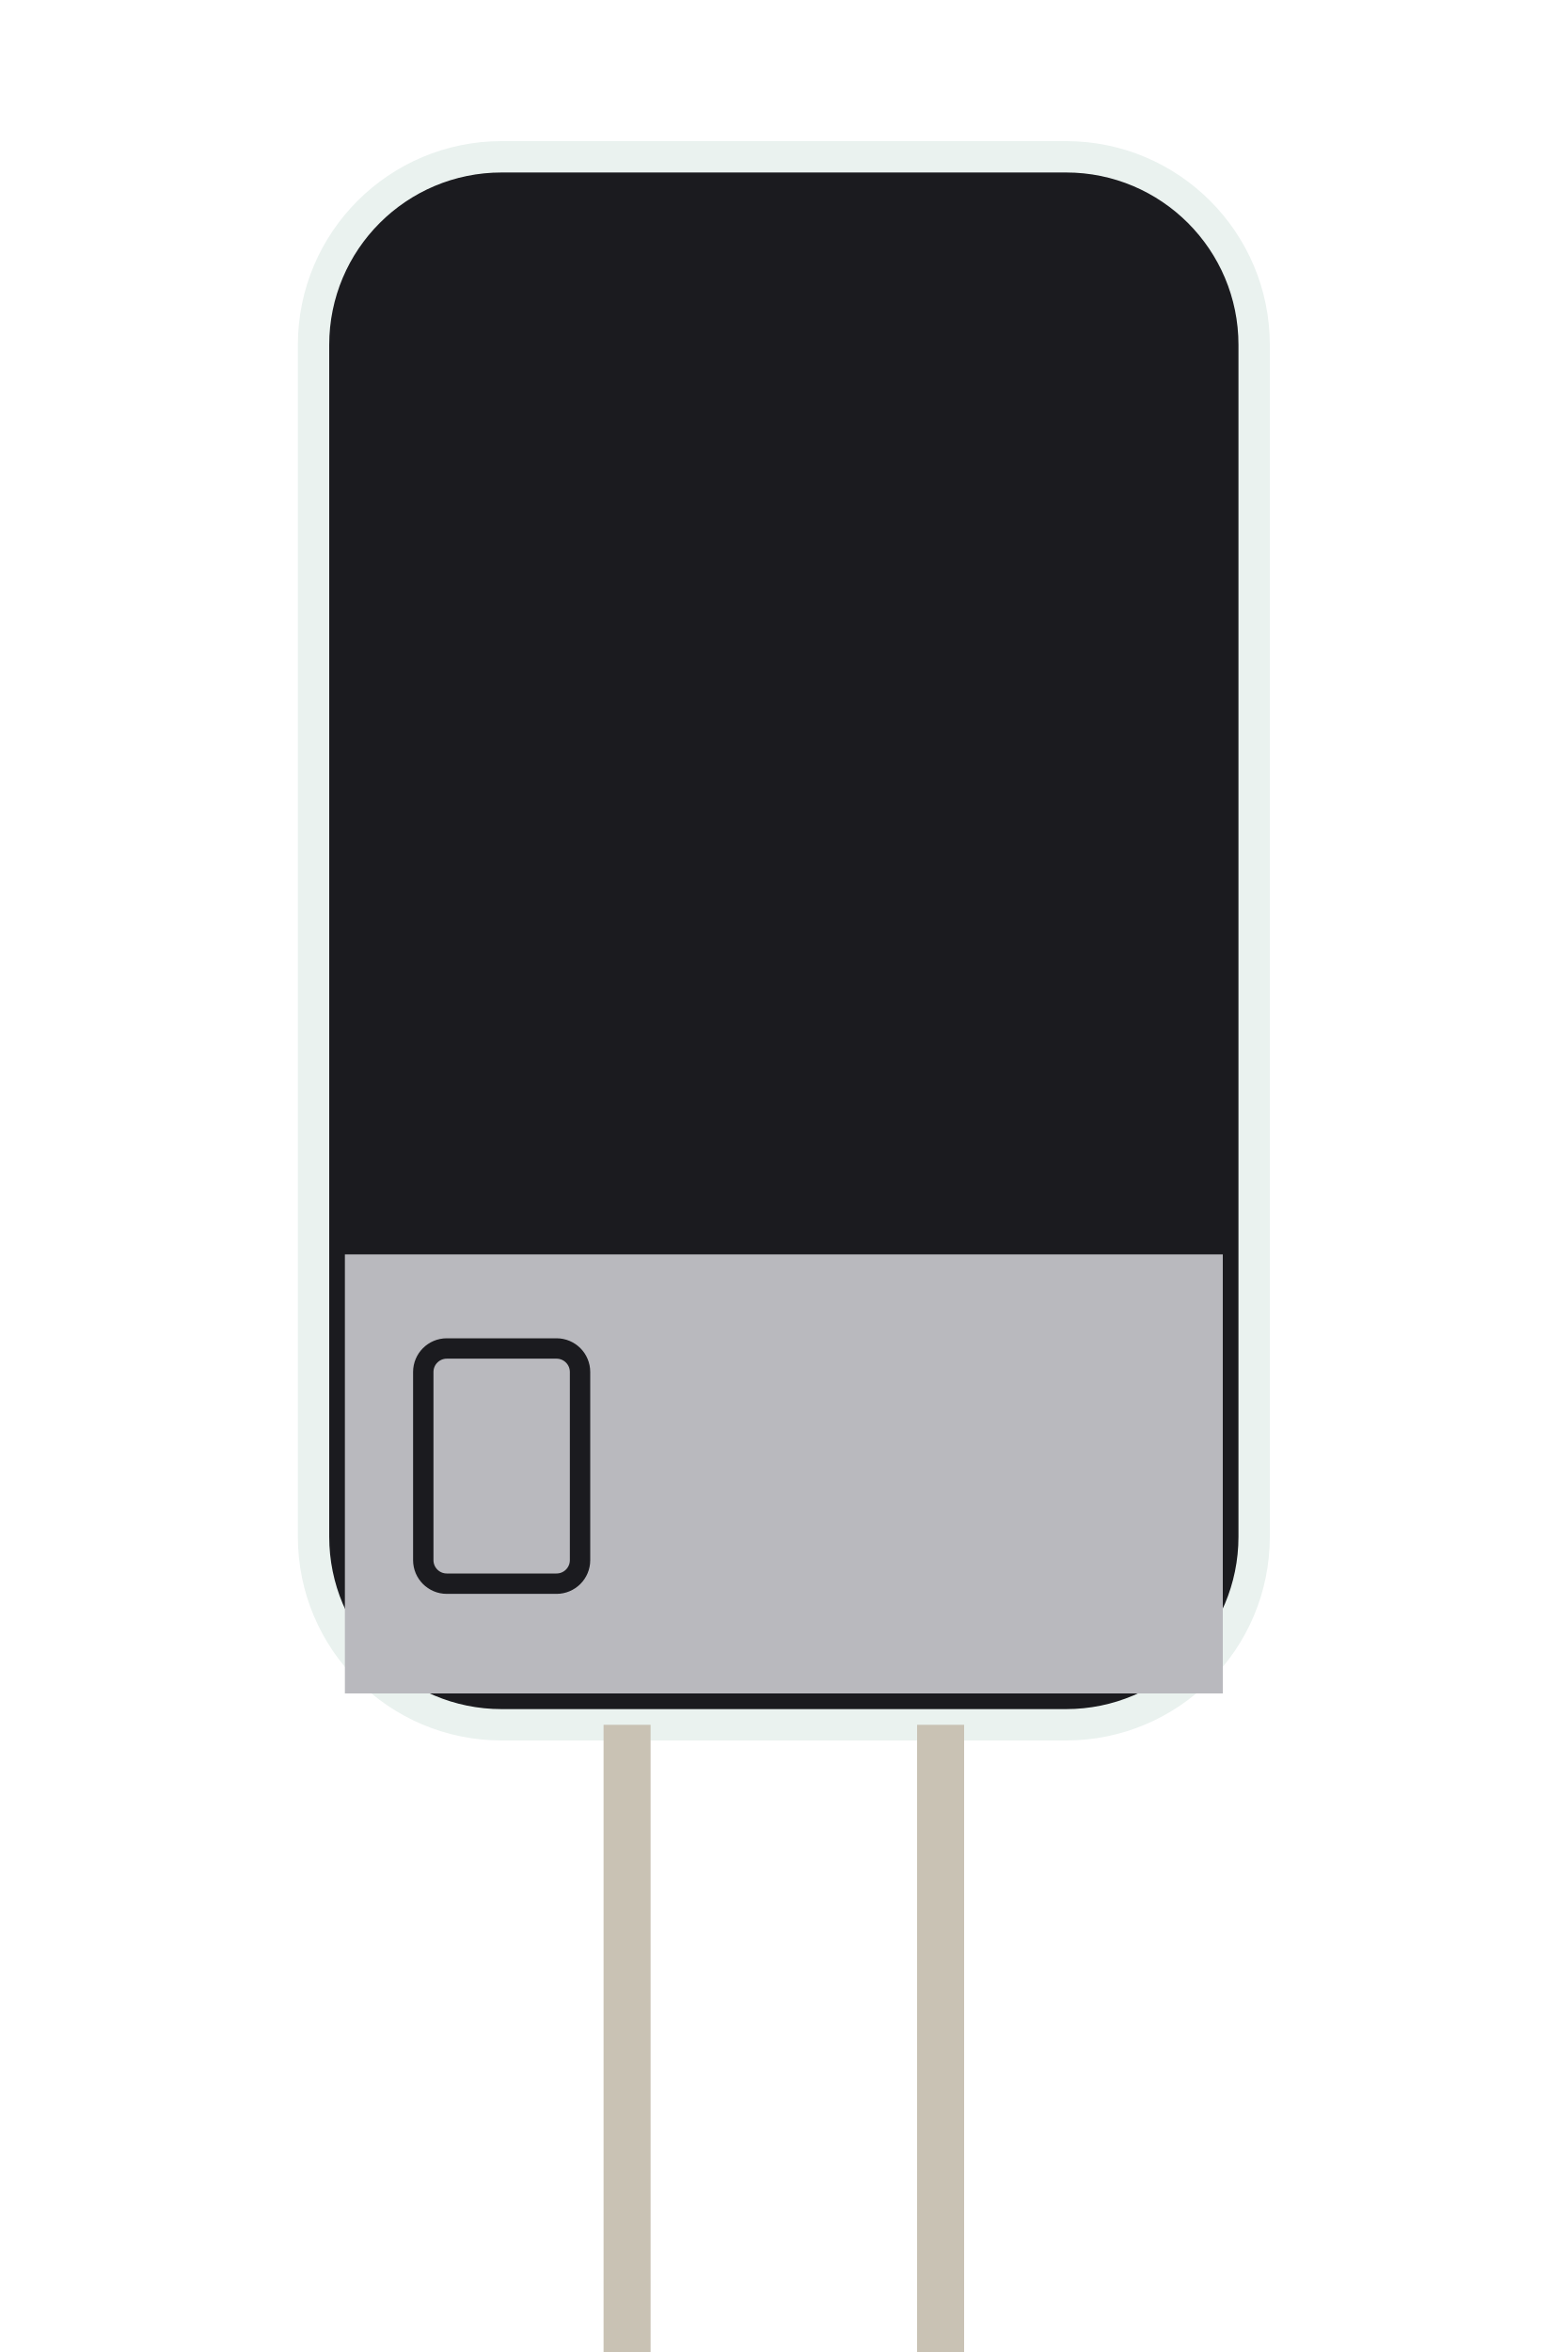
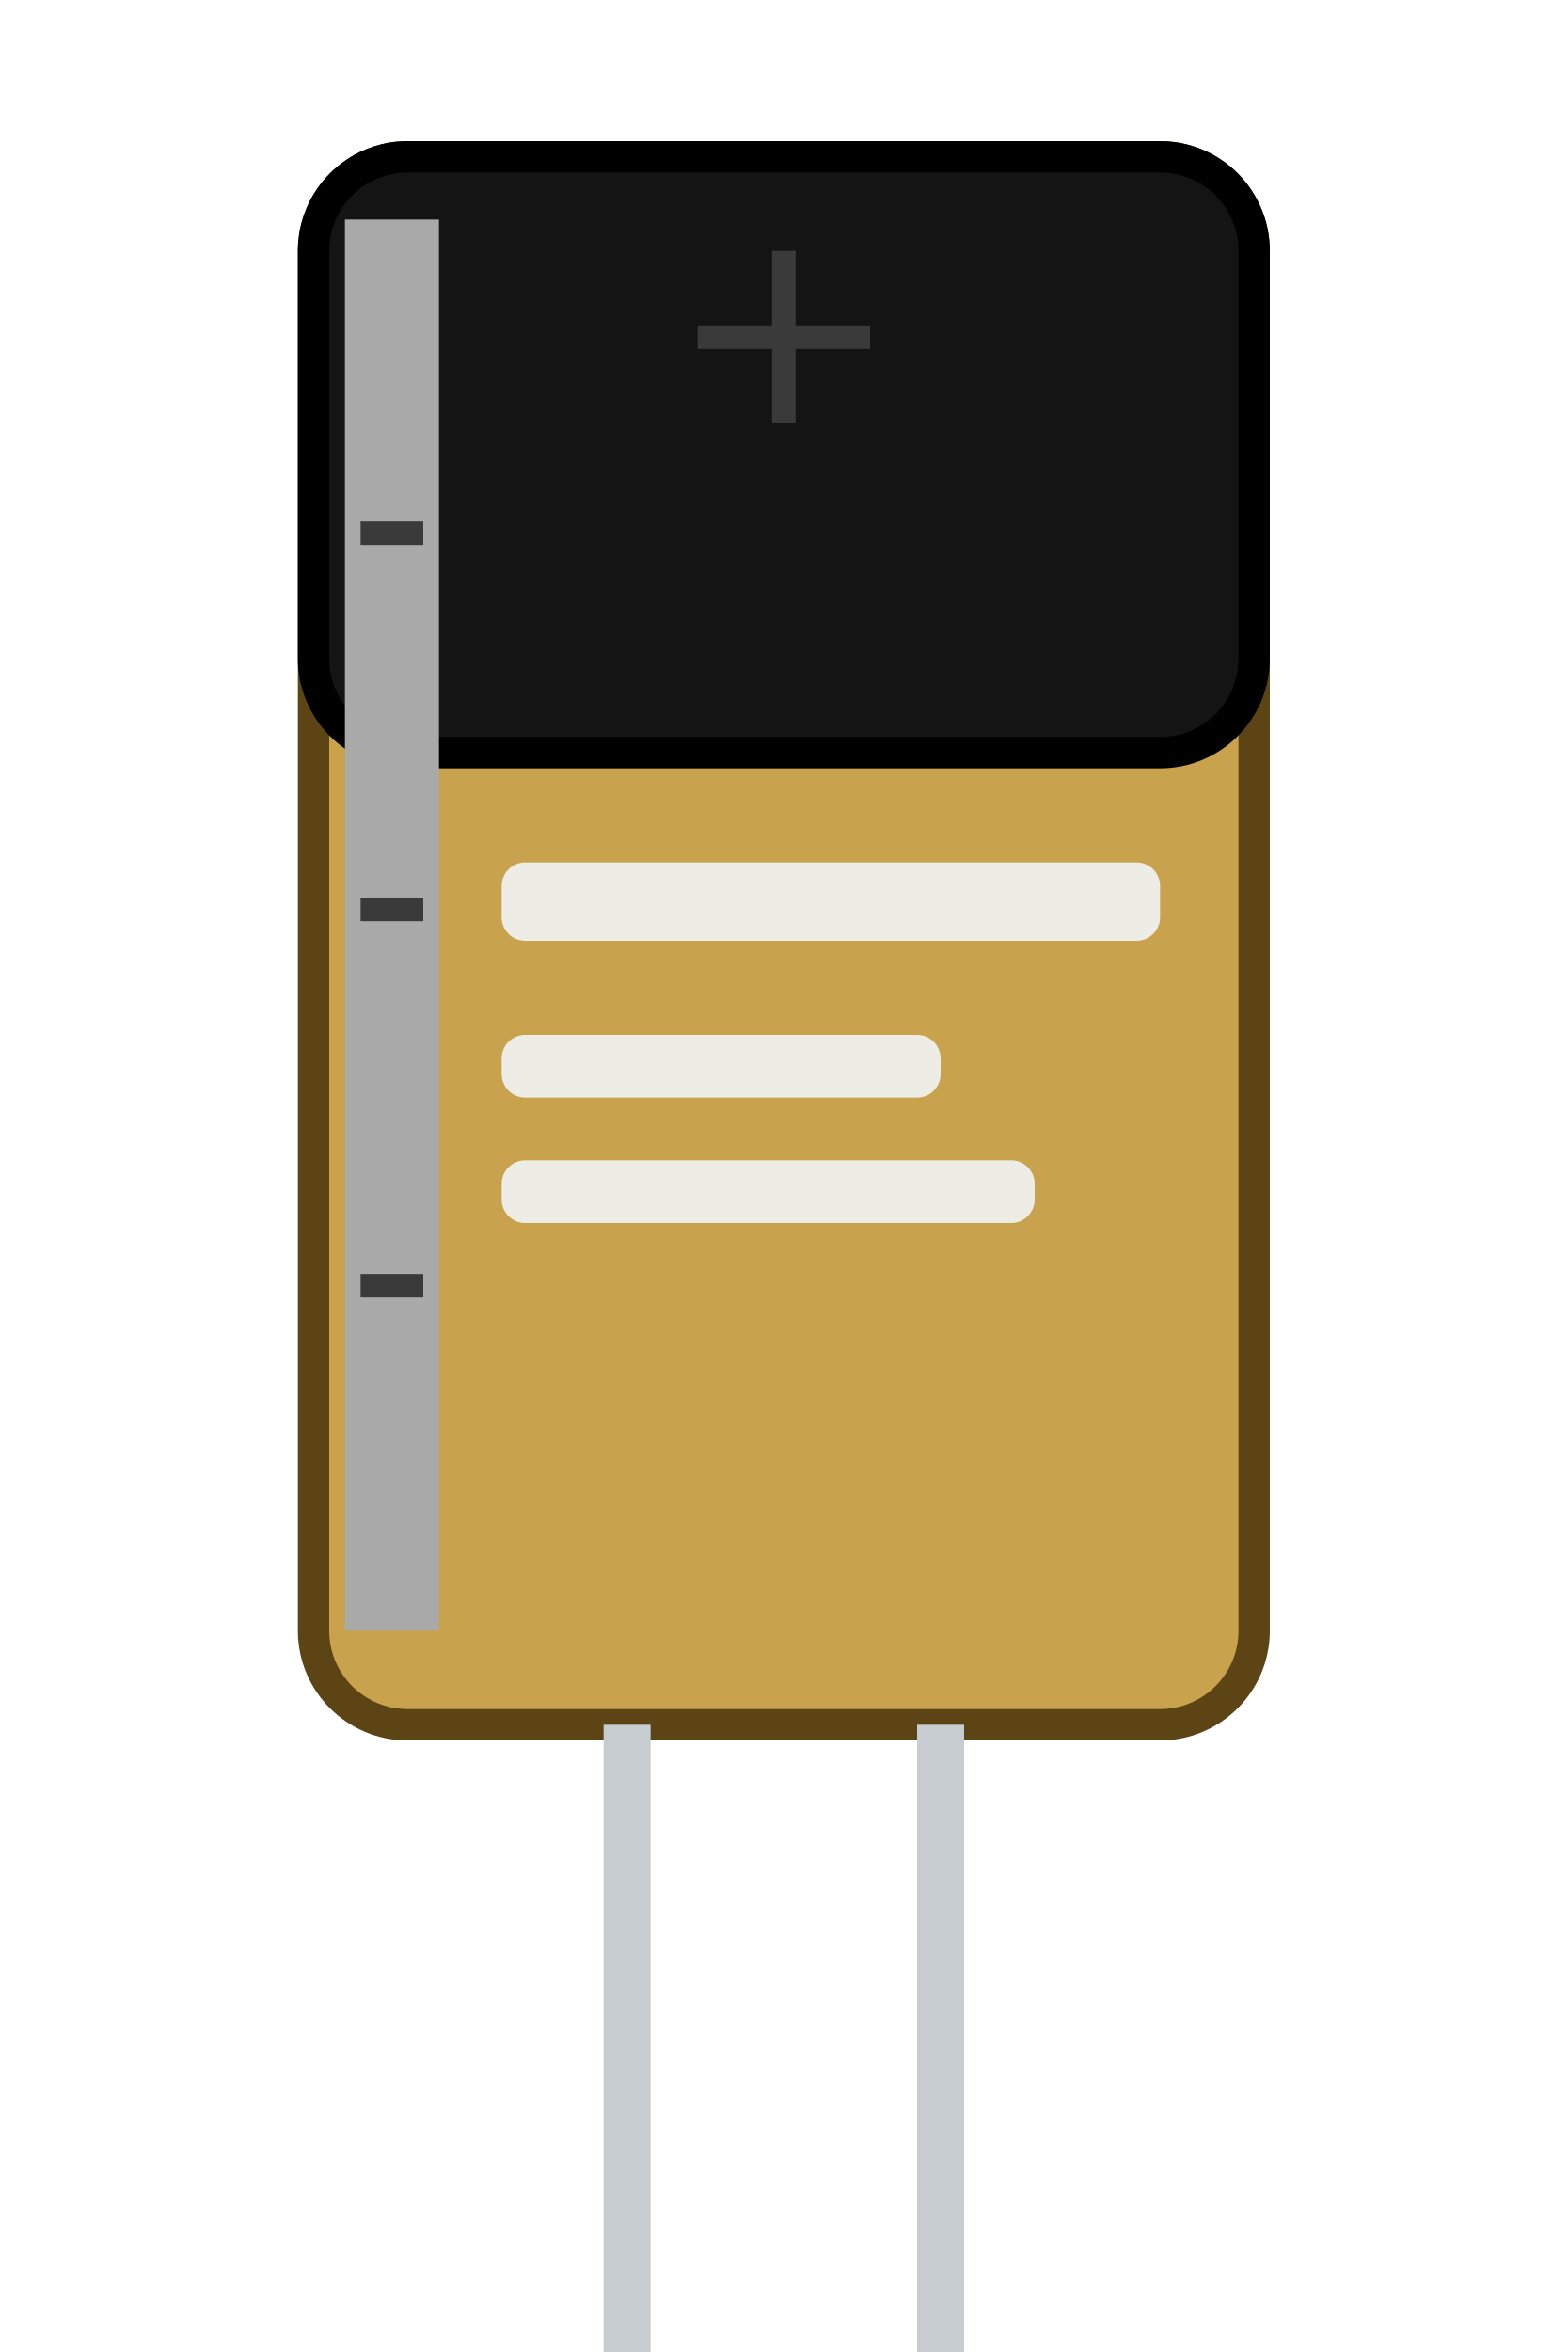
<svg xmlns="http://www.w3.org/2000/svg" viewBox="0 0 100 150">
-   <rect x="20" y="10" width="60" height="100" rx="12" fill="#1b1b1f" stroke="#eaf2ef" stroke-width="2" />
-   <rect x="22" y="80" width="56" height="28" fill="#b9b9be" />
-   <rect x="27" y="86" width="10" height="15" rx="1.5" fill="none" stroke="#1b1b1f" stroke-width="1.3" />
-   <line x1="40" y1="110" x2="40" y2="150" stroke="#c9c2b4" stroke-width="3" />
-   <line x1="60" y1="110" x2="60" y2="150" stroke="#c9c2b4" stroke-width="3" />
+   <rect x="20" y="10" width="60" height="100" rx="6" fill="#C9A24D" stroke="#5C4415" stroke-width="2" />
+   <rect x="20" y="10" width="60" height="38" rx="6" fill="#141414" stroke="#000000" stroke-width="2" />
+   <line x1="50" y1="16" x2="50" y2="27" stroke="#3A3A3A" stroke-width="1.5" />
+   <line x1="44.5" y1="21.5" x2="55.5" y2="21.5" stroke="#3A3A3A" stroke-width="1.5" />
+   <rect x="22" y="14" width="6" height="90" fill="#A9A9A9" />
+   <line x1="23" y1="34" x2="27" y2="34" stroke="#3A3A3A" stroke-width="1.5" />
+   <line x1="23" y1="58" x2="27" y2="58" stroke="#3A3A3A" stroke-width="1.5" />
+   <line x1="23" y1="82" x2="27" y2="82" stroke="#3A3A3A" stroke-width="1.5" />
+   <rect x="32" y="55" width="42" height="5" rx="1.5" fill="#EDEDE6" />
+   <rect x="32" y="66" width="28" height="4" rx="1.5" fill="#EDEDE6" />
+   <rect x="32" y="74" width="34" height="4" rx="1.5" fill="#EDEDE6" />
+   <line x1="40" y1="110" x2="40" y2="150" stroke="#C7CCD1" stroke-width="3" />
+   <line x1="60" y1="110" x2="60" y2="150" stroke="#C7CCD1" stroke-width="3" />
  <circle id="pin-1" cx="40" cy="150" r="0.1" fill="none" />
  <circle id="pin-2" cx="60" cy="150" r="0.1" fill="none" />
</svg>
